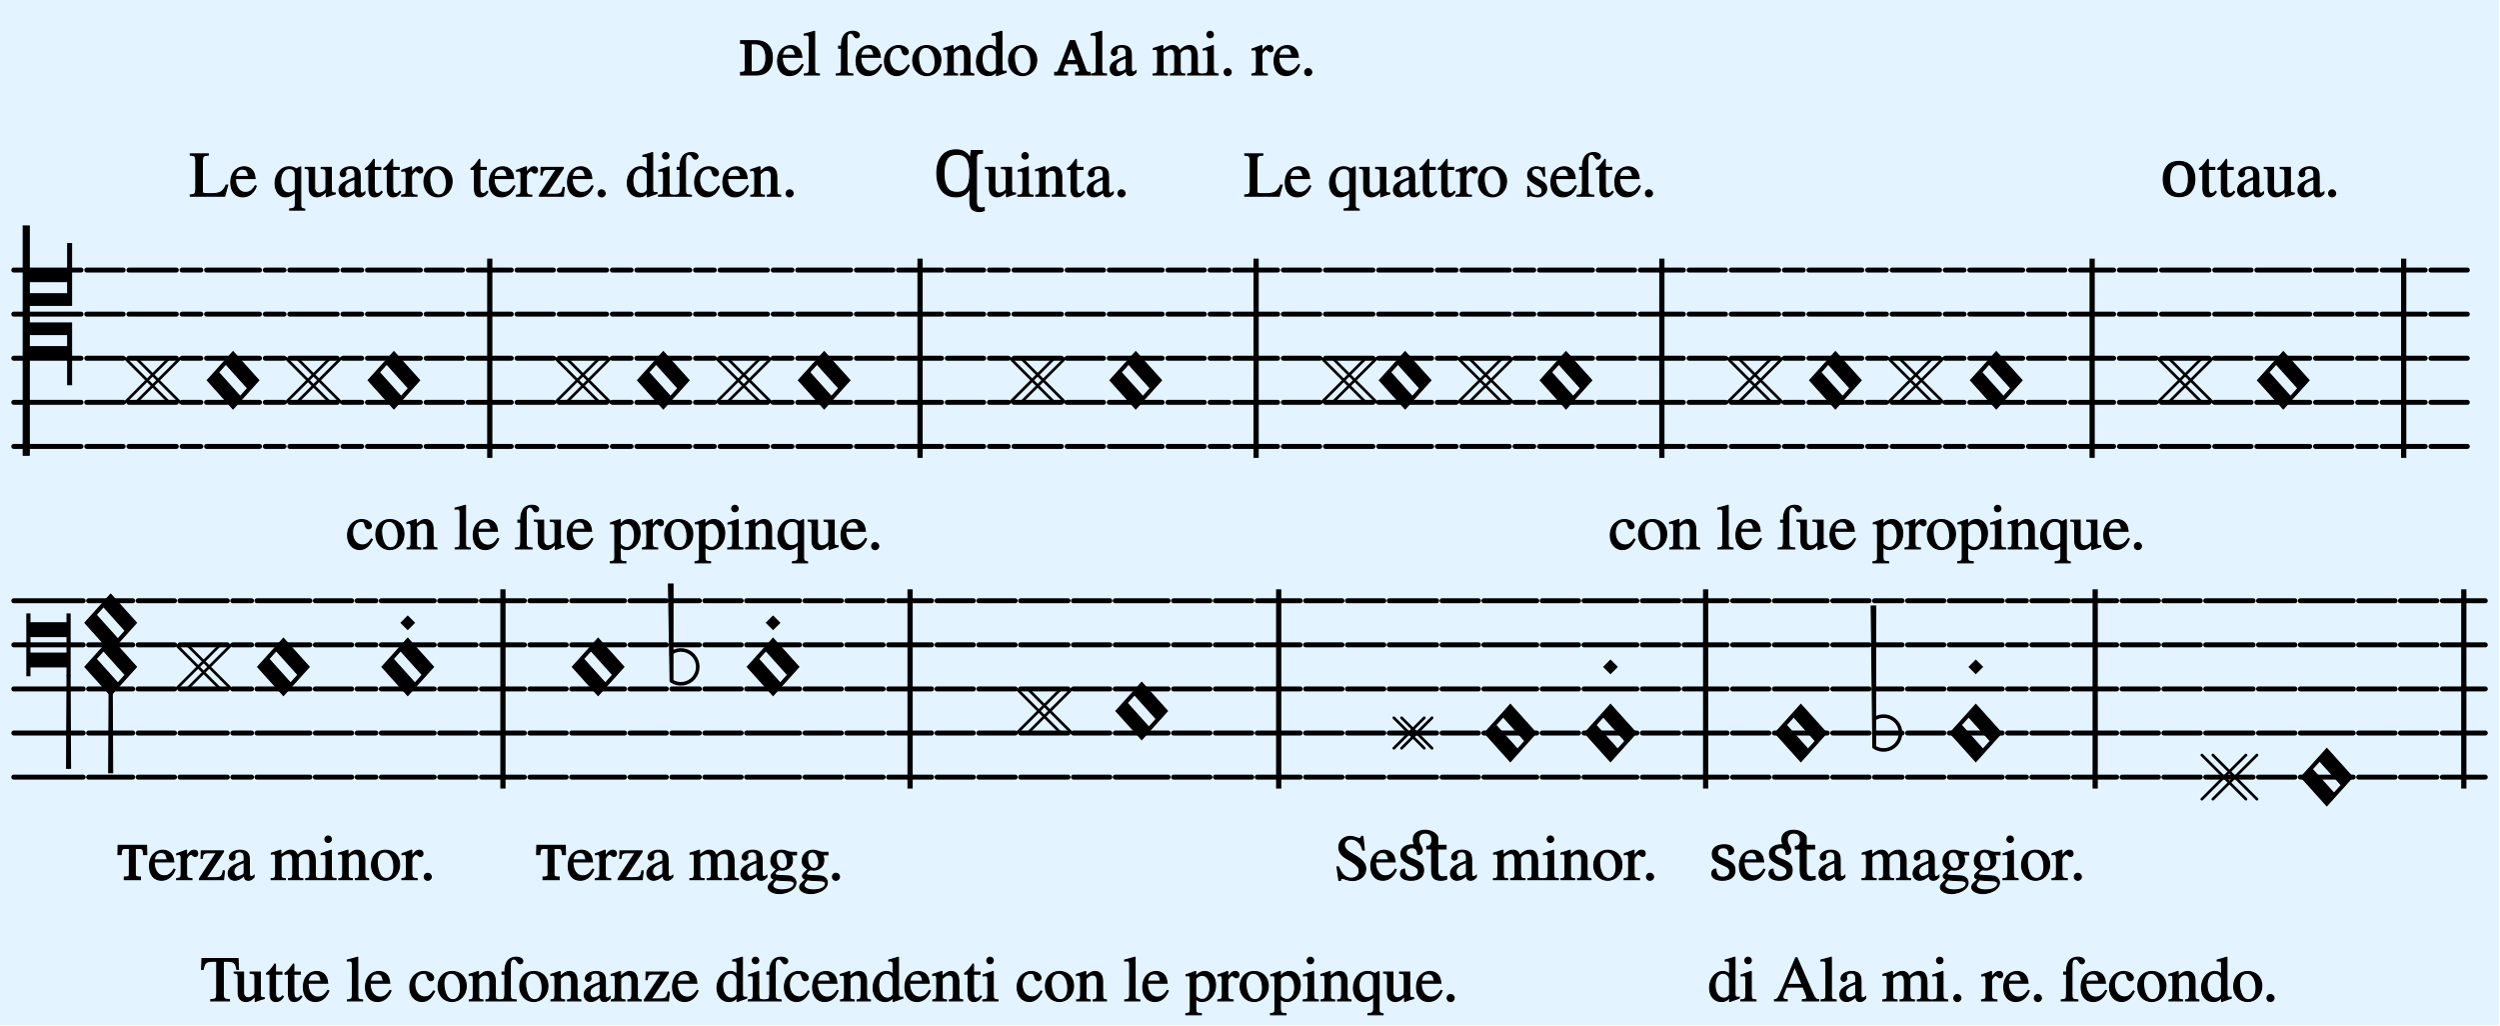
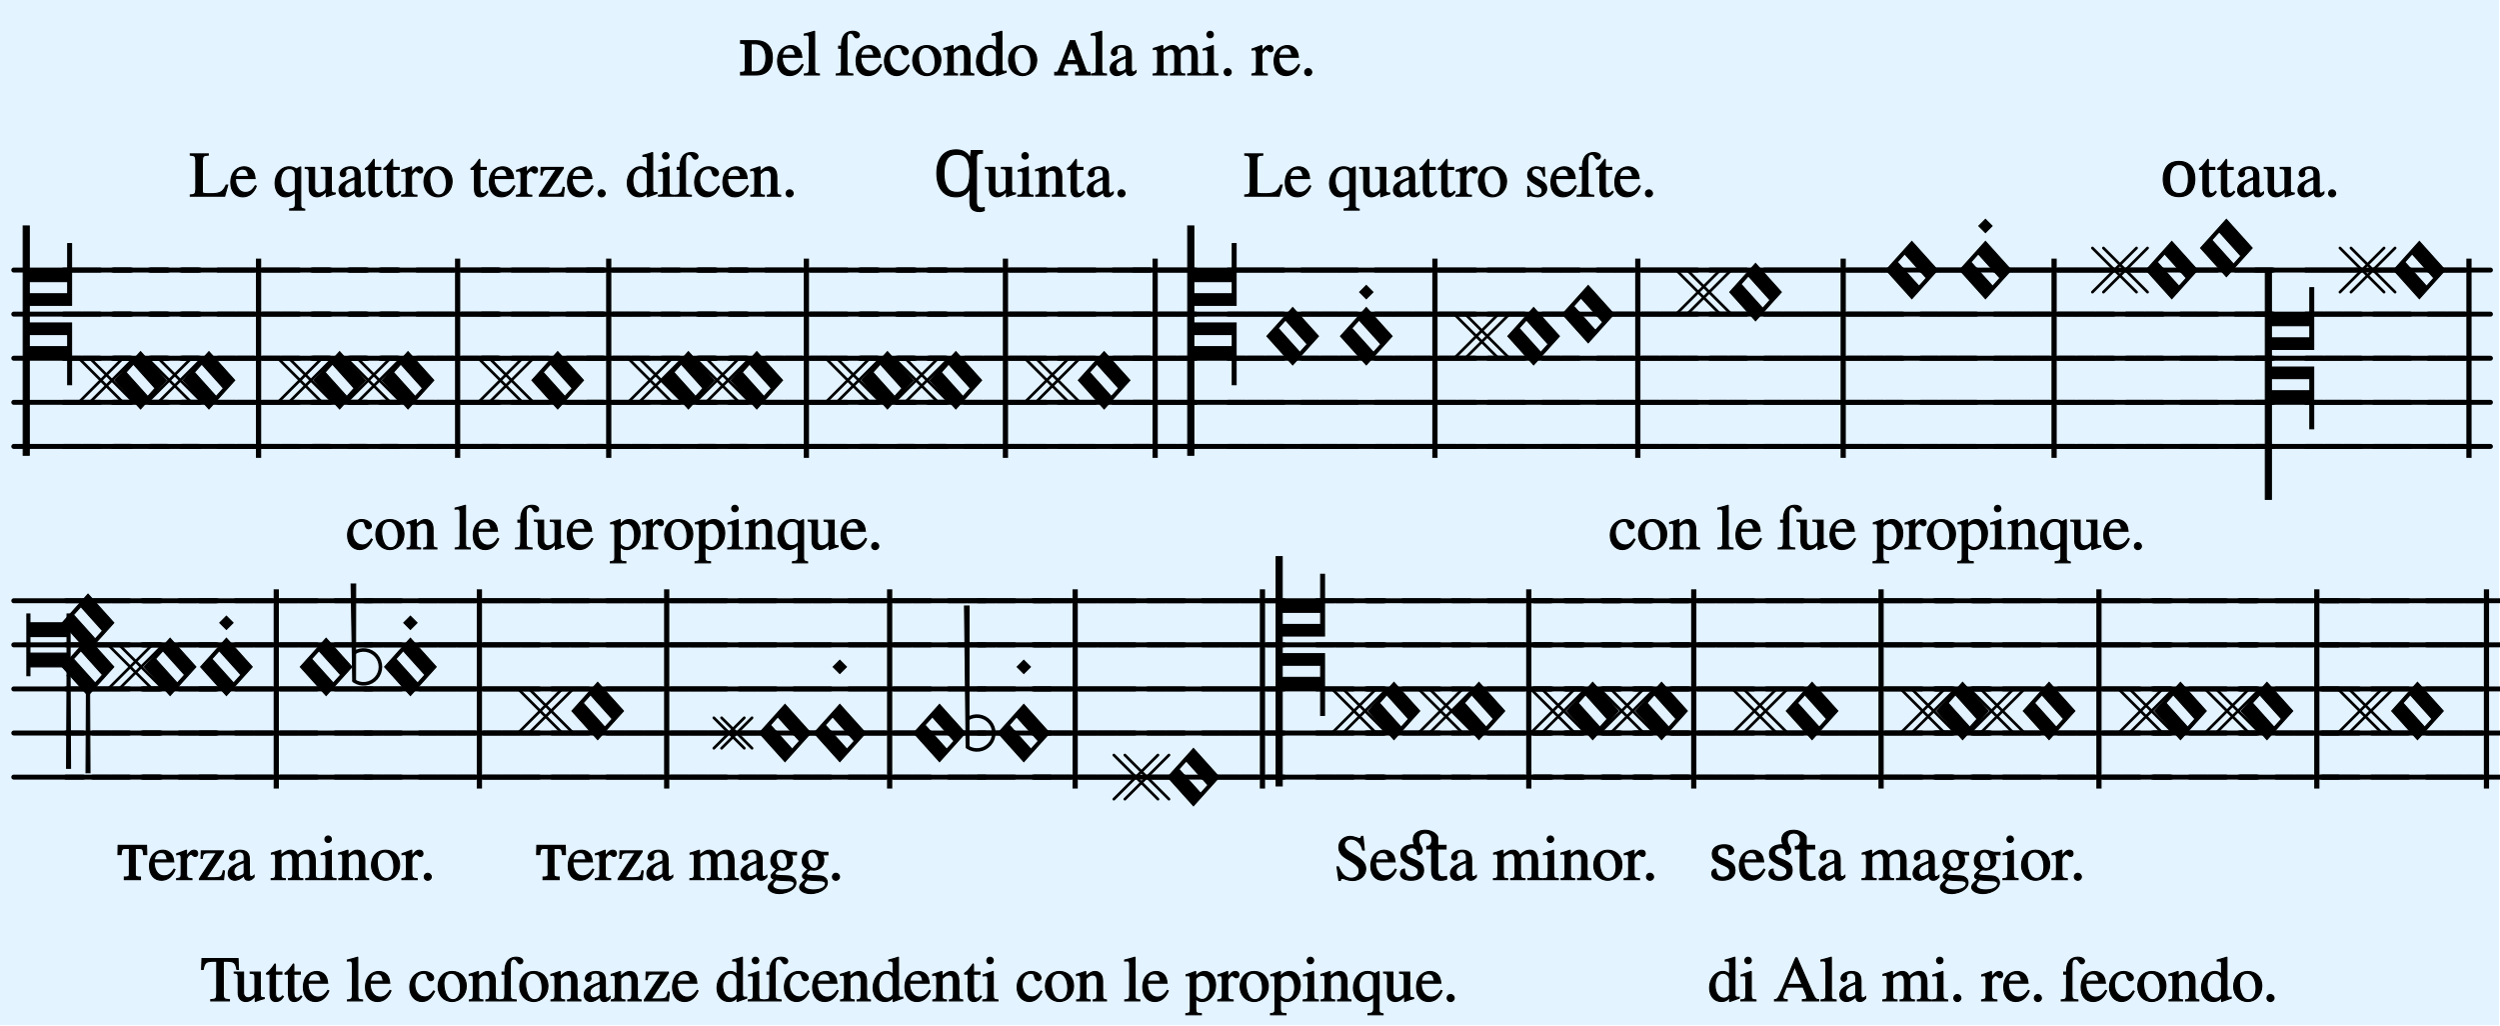
<svg xmlns="http://www.w3.org/2000/svg" xmlns:xlink="http://www.w3.org/1999/xlink" stroke="black" width="1134.0" viewBox="0 0 2268.0 930.0" id="b5-c9-m1-b" version="1.1">
  <rect width="100%" height="100%" fill="#e3f3ff" stroke-width="0" />
  <defs>
    <g id="semibrevis-1">
      <line x1="2.5" y1="35.0" x2="50.5" y2="35.0" stroke-width="4.5" stroke-linecap="round" />
      <line x1="2.5" y1="75.0" x2="50.5" y2="75.0" stroke-width="4.5" stroke-linecap="round" />
      <line x1="2.5" y1="115.0" x2="50.5" y2="115.0" stroke-width="4.5" stroke-linecap="round" />
      <line x1="2.5" y1="155.0" x2="50.5" y2="155.0" stroke-width="4.5" stroke-linecap="round" />
      <line x1="2.5" y1="195.0" x2="50.5" y2="195.0" stroke-width="4.5" stroke-linecap="round" />
      <path fill-rule="evenodd" fill="black" d="M26.5 221.0 L3.1 195.0 L26.5 169.0 L49.9 195.0 zM33.022 209.665 L13.302 187.753 L19.978 180.335 L39.698 202.247 z" />
    </g>
    <g id="sharp-1">
      <line x1="2.5" y1="35.0" x2="45.5" y2="35.0" stroke-width="4.5" stroke-linecap="round" />
      <line x1="2.5" y1="75.0" x2="45.5" y2="75.0" stroke-width="4.5" stroke-linecap="round" />
      <line x1="2.5" y1="115.0" x2="45.5" y2="115.0" stroke-width="4.5" stroke-linecap="round" />
      <line x1="2.5" y1="155.0" x2="45.5" y2="155.0" stroke-width="4.5" stroke-linecap="round" />
      <line x1="2.5" y1="195.0" x2="45.5" y2="195.0" stroke-width="4.5" stroke-linecap="round" />
      <line x1="49.0" y1="215.0" x2="9.0" y2="175.0" stroke-width="2.5" stroke-linecap="round" />
      <line x1="49.0" y1="175.0" x2="9.0" y2="215.0" stroke-width="2.5" stroke-linecap="round" />
      <line x1="39.0" y1="215.0" x2="-1.0" y2="175.0" stroke-width="2.5" stroke-linecap="round" />
      <line x1="39.0" y1="175.0" x2="-1.0" y2="215.0" stroke-width="2.5" stroke-linecap="round" />
    </g>
    <g id="flat-3">
      <line x1="2.5" y1="35.0" x2="27.5" y2="35.0" stroke-width="4.5" stroke-linecap="round" />
      <line x1="2.5" y1="75.0" x2="27.5" y2="75.0" stroke-width="4.5" stroke-linecap="round" />
      <line x1="2.5" y1="115.0" x2="27.5" y2="115.0" stroke-width="4.5" stroke-linecap="round" />
      <line x1="2.5" y1="155.0" x2="27.5" y2="155.0" stroke-width="4.5" stroke-linecap="round" />
      <line x1="2.5" y1="195.0" x2="27.5" y2="195.0" stroke-width="4.5" stroke-linecap="round" />
      <path stroke="black" fill="none" stroke-width="3.25" stroke-linecap="round" d="M2.2 167.8 A15.36 15.36 0 1 0 2.2 142.2 " />
      <path fill="black" d="M0.95 167.8 L3.45 167.8 L3.575 39.8 L-0.55 39.8 z" />
    </g>
    <g id="semibrevis-dot-3">
      <line x1="2.5" y1="35.0" x2="50.5" y2="35.0" stroke-width="4.5" stroke-linecap="round" />
      <line x1="2.5" y1="75.0" x2="50.5" y2="75.0" stroke-width="4.5" stroke-linecap="round" />
      <line x1="2.5" y1="115.0" x2="50.5" y2="115.0" stroke-width="4.5" stroke-linecap="round" />
      <line x1="2.5" y1="155.0" x2="50.5" y2="155.0" stroke-width="4.5" stroke-linecap="round" />
      <line x1="2.5" y1="195.0" x2="50.5" y2="195.0" stroke-width="4.5" stroke-linecap="round" />
      <path fill-rule="evenodd" fill="black" d="M26.5 181.0 L3.1 155.0 L26.5 129.0 L49.9 155.0 zM33.022 169.665 L13.302 147.753 L19.978 140.335 L39.698 162.247 z" />
      <path fill="black" d="M26.5 101.0 L20.5 95.0 L26.5 89.0 L32.5 95.0 z" />
    </g>
    <g id="semibrevis-3">
      <line x1="2.5" y1="35.0" x2="50.5" y2="35.0" stroke-width="4.5" stroke-linecap="round" />
      <line x1="2.5" y1="75.0" x2="50.5" y2="75.0" stroke-width="4.5" stroke-linecap="round" />
      <line x1="2.5" y1="115.0" x2="50.5" y2="115.0" stroke-width="4.5" stroke-linecap="round" />
      <line x1="2.5" y1="155.0" x2="50.5" y2="155.0" stroke-width="4.5" stroke-linecap="round" />
      <line x1="2.5" y1="195.0" x2="50.5" y2="195.0" stroke-width="4.5" stroke-linecap="round" />
      <path fill-rule="evenodd" fill="black" d="M26.5 181.0 L3.1 155.0 L26.5 129.0 L49.9 155.0 zM33.022 169.665 L13.302 147.753 L19.978 140.335 L39.698 162.247 z" />
    </g>
    <g id="sharp-3">
      <line x1="2.5" y1="35.0" x2="45.5" y2="35.0" stroke-width="4.5" stroke-linecap="round" />
      <line x1="2.5" y1="75.0" x2="45.5" y2="75.0" stroke-width="4.5" stroke-linecap="round" />
      <line x1="2.5" y1="115.0" x2="45.5" y2="115.0" stroke-width="4.5" stroke-linecap="round" />
      <line x1="2.5" y1="155.0" x2="45.5" y2="155.0" stroke-width="4.5" stroke-linecap="round" />
      <line x1="2.5" y1="195.0" x2="45.5" y2="195.0" stroke-width="4.5" stroke-linecap="round" />
      <line x1="41.3" y1="168.8" x2="13.7" y2="141.2" stroke-width="2.5" stroke-linecap="round" />
      <line x1="41.3" y1="141.2" x2="13.7" y2="168.8" stroke-width="2.5" stroke-linecap="round" />
      <line x1="34.3" y1="168.8" x2="6.7" y2="141.2" stroke-width="2.5" stroke-linecap="round" />
      <line x1="34.3" y1="141.2" x2="6.7" y2="168.8" stroke-width="2.5" stroke-linecap="round" />
    </g>
    <g id="flat-6">
      <line x1="2.5" y1="35.0" x2="27.5" y2="35.0" stroke-width="4.5" stroke-linecap="round" />
      <line x1="2.5" y1="75.0" x2="27.5" y2="75.0" stroke-width="4.5" stroke-linecap="round" />
      <line x1="2.5" y1="115.0" x2="27.5" y2="115.0" stroke-width="4.5" stroke-linecap="round" />
      <line x1="2.5" y1="155.0" x2="27.5" y2="155.0" stroke-width="4.5" stroke-linecap="round" />
      <line x1="2.5" y1="195.0" x2="27.5" y2="195.0" stroke-width="4.5" stroke-linecap="round" />
      <path stroke="black" fill="none" stroke-width="3.25" stroke-linecap="round" d="M2.2 107.8 A15.36 15.36 0 1 0 2.2 82.2 " />
      <path fill="black" d="M0.95 107.8 L3.45 107.8 L3.575 19.8 L-0.55 19.8 z" />
-     </g>
-     <g id="semibrevis-dot-6">
-       <line x1="2.5" y1="35.0" x2="50.5" y2="35.0" stroke-width="4.5" stroke-linecap="round" />
-       <line x1="2.5" y1="75.0" x2="50.5" y2="75.0" stroke-width="4.5" stroke-linecap="round" />
-       <line x1="2.5" y1="115.0" x2="50.5" y2="115.0" stroke-width="4.5" stroke-linecap="round" />
-       <line x1="2.5" y1="155.0" x2="50.5" y2="155.0" stroke-width="4.5" stroke-linecap="round" />
-       <line x1="2.5" y1="195.0" x2="50.5" y2="195.0" stroke-width="4.5" stroke-linecap="round" />
-       <path fill-rule="evenodd" fill="black" d="M26.5 121.0 L3.1 95.0 L26.5 69.0 L49.9 95.0 zM33.022 109.665 L13.302 87.753 L19.978 80.335 L39.698 102.247 z" />
-       <path fill="black" d="M26.5 61.0 L20.5 55.0 L26.5 49.0 L32.5 55.0 z" />
-     </g>
-     <g id="semibrevis-6">
-       <line x1="2.5" y1="35.0" x2="50.5" y2="35.0" stroke-width="4.5" stroke-linecap="round" />
-       <line x1="2.5" y1="75.0" x2="50.5" y2="75.0" stroke-width="4.5" stroke-linecap="round" />
-       <line x1="2.5" y1="115.0" x2="50.5" y2="115.0" stroke-width="4.5" stroke-linecap="round" />
-       <line x1="2.5" y1="155.0" x2="50.5" y2="155.0" stroke-width="4.5" stroke-linecap="round" />
-       <line x1="2.5" y1="195.0" x2="50.5" y2="195.0" stroke-width="4.5" stroke-linecap="round" />
-       <path fill-rule="evenodd" fill="black" d="M26.5 121.0 L3.1 95.0 L26.5 69.0 L49.9 95.0 zM33.022 109.665 L13.302 87.753 L19.978 80.335 L39.698 102.247 z" />
-     </g>
-     <g id="sharp-6">
-       <line x1="2.5" y1="35.0" x2="45.5" y2="35.0" stroke-width="4.5" stroke-linecap="round" />
-       <line x1="2.5" y1="75.0" x2="45.5" y2="75.0" stroke-width="4.5" stroke-linecap="round" />
-       <line x1="2.5" y1="115.0" x2="45.5" y2="115.0" stroke-width="4.5" stroke-linecap="round" />
-       <line x1="2.5" y1="155.0" x2="45.5" y2="155.0" stroke-width="4.5" stroke-linecap="round" />
-       <line x1="2.5" y1="195.0" x2="45.5" y2="195.0" stroke-width="4.5" stroke-linecap="round" />
-       <line x1="49.0" y1="115.0" x2="9.0" y2="75.0" stroke-width="2.5" stroke-linecap="round" />
-       <line x1="49.0" y1="75.0" x2="9.0" y2="115.0" stroke-width="2.5" stroke-linecap="round" />
-       <line x1="39.0" y1="115.0" x2="-1.0" y2="75.0" stroke-width="2.5" stroke-linecap="round" />
-       <line x1="39.0" y1="75.0" x2="-1.0" y2="115.0" stroke-width="2.5" stroke-linecap="round" />
    </g>
    <g id="f-clef-part-7">
      <line x1="2.5" y1="35.0" x2="42.5" y2="35.0" stroke-width="4.5" stroke-linecap="round" />
      <line x1="2.5" y1="75.0" x2="42.5" y2="75.0" stroke-width="4.5" stroke-linecap="round" />
      <line x1="2.5" y1="115.0" x2="42.5" y2="115.0" stroke-width="4.5" stroke-linecap="round" />
      <line x1="2.5" y1="155.0" x2="42.5" y2="155.0" stroke-width="4.5" stroke-linecap="round" />
      <line x1="2.5" y1="195.0" x2="42.5" y2="195.0" stroke-width="4.5" stroke-linecap="round" />
      <path fill="black" d="M21.125 107.0 L23.875 107.0 L24.288 191.0 L20.712 191.0 z" />
      <path fill-rule="evenodd" fill="black" d="M22.5 121.0 L-0.9 95.0 L22.5 69.0 L45.9 95.0 zM29.022 109.665 L9.302 87.753 L15.978 80.335 L35.698 102.247 z" />
      <path fill-rule="evenodd" fill="black" d="M22.5 81.0 L-0.9 55.0 L22.5 29.0 L45.9 55.0 zM29.022 69.665 L9.302 47.753 L15.978 40.335 L35.698 62.247 z" />
    </g>
    <g id="maxima-7">
      <line x1="2.5" y1="35.0" x2="65.5" y2="35.0" stroke-width="4.5" stroke-linecap="round" />
      <line x1="2.5" y1="75.0" x2="65.5" y2="75.0" stroke-width="4.5" stroke-linecap="round" />
      <line x1="2.5" y1="115.0" x2="65.5" y2="115.0" stroke-width="4.5" stroke-linecap="round" />
      <line x1="2.5" y1="155.0" x2="65.5" y2="155.0" stroke-width="4.5" stroke-linecap="round" />
      <line x1="2.5" y1="195.0" x2="65.5" y2="195.0" stroke-width="4.5" stroke-linecap="round" />
      <path fill-rule="evenodd" fill="black" d="M14.4 103.0 L14.4 47.0 L17.15 47.0 L17.15 95.0 L50.85 95.0 L50.85 47.0 L53.6 47.0 L53.6 103.0 L50.85 103.0 L50.85 55.0 L17.15 55.0 L17.15 103.0 zM17.15 67.5 L17.15 82.5 L50.85 82.5 L50.85 67.5 z" />
      <path fill="black" d="M50.85 103.0 L53.6 103.0 L54.012 187.0 L50.438 187.0 z" />
    </g>
+     <g id="c-clef-5">
+       <line x1="2.5" y1="35.0" x2="63.5" y2="35.0" stroke-width="4.5" stroke-linecap="round" />
+       <line x1="2.5" y1="75.0" x2="63.5" y2="75.0" stroke-width="4.5" stroke-linecap="round" />
+       <line x1="2.5" y1="115.0" x2="63.5" y2="115.0" stroke-width="4.5" stroke-linecap="round" />
+       <line x1="2.5" y1="155.0" x2="63.5" y2="155.0" stroke-width="4.5" stroke-linecap="round" />
+       <line x1="2.5" y1="195.0" x2="63.5" y2="195.0" stroke-width="4.5" stroke-linecap="round" />
+       <path fill-rule="evenodd" color="black" d="M11.05 35.0 L11.05 243.0 L16.55 243.0 L16.55 155.0 L51.45 155.0 L51.45 179.0 L54.95 179.0 L54.95 123.0 L16.55 123.0 L16.55 107.0 L54.95 107.0 L54.95 51.0 L51.45 51.0 L51.45 75.0 L16.55 75.0 L16.55 35.0 zM16.55 144.5 L51.45 144.5 L51.45 133.5 L16.55 133.5 zM16.55 96.5 L51.45 96.5 L51.45 85.5 L16.55 85.5 z" />
+     </g>
+     <g id="semibrevis-10">
+       <line x1="2.5" y1="35.0" x2="50.5" y2="35.0" stroke-width="4.5" stroke-linecap="round" />
+       <line x1="2.5" y1="75.0" x2="50.5" y2="75.0" stroke-width="4.5" stroke-linecap="round" />
+       <line x1="2.5" y1="115.0" x2="50.5" y2="115.0" stroke-width="4.5" stroke-linecap="round" />
+       <line x1="2.5" y1="155.0" x2="50.5" y2="155.0" stroke-width="4.5" stroke-linecap="round" />
+       <line x1="2.5" y1="195.0" x2="50.5" y2="195.0" stroke-width="4.5" stroke-linecap="round" />
+       <path fill-rule="evenodd" fill="black" d="M26.5 41.0 L3.1 15.0 L26.5 -11.0 L49.9 15.0 zM33.022 29.665 L13.302 7.753 L19.978 0.335 L39.698 22.247 z" />
+     </g>
+     <g id="sharp-9">
+       <line x1="2.5" y1="35.0" x2="45.5" y2="35.0" stroke-width="4.5" stroke-linecap="round" />
+       <line x1="2.5" y1="75.0" x2="45.5" y2="75.0" stroke-width="4.5" stroke-linecap="round" />
+       <line x1="2.5" y1="115.0" x2="45.5" y2="115.0" stroke-width="4.5" stroke-linecap="round" />
+       <line x1="2.5" y1="155.0" x2="45.5" y2="155.0" stroke-width="4.5" stroke-linecap="round" />
+       <line x1="2.5" y1="195.0" x2="45.5" y2="195.0" stroke-width="4.5" stroke-linecap="round" />
+       <line x1="49.0" y1="55.0" x2="9.0" y2="15.0" stroke-width="2.5" stroke-linecap="round" />
+       <line x1="49.0" y1="15.0" x2="9.0" y2="55.0" stroke-width="2.5" stroke-linecap="round" />
+       <line x1="39.0" y1="55.0" x2="-1.0" y2="15.0" stroke-width="2.5" stroke-linecap="round" />
+       <line x1="39.0" y1="15.0" x2="-1.0" y2="55.0" stroke-width="2.5" stroke-linecap="round" />
+     </g>
+     <g id="semibrevis-dot-9">
+       <line x1="2.5" y1="35.0" x2="50.5" y2="35.0" stroke-width="4.5" stroke-linecap="round" />
+       <line x1="2.5" y1="75.0" x2="50.5" y2="75.0" stroke-width="4.5" stroke-linecap="round" />
+       <line x1="2.5" y1="115.0" x2="50.5" y2="115.0" stroke-width="4.5" stroke-linecap="round" />
+       <line x1="2.5" y1="155.0" x2="50.5" y2="155.0" stroke-width="4.5" stroke-linecap="round" />
+       <line x1="2.5" y1="195.0" x2="50.5" y2="195.0" stroke-width="4.5" stroke-linecap="round" />
+       <path fill-rule="evenodd" fill="black" d="M26.5 61.0 L3.1 35.0 L26.5 9.0 L49.9 35.0 zM33.022 49.665 L13.302 27.753 L19.978 20.335 L39.698 42.247 z" />
+       <path fill="black" d="M26.5 1.0 L20.5 -5.0 L26.5 -11.0 L32.5 -5.0 z" />
+     </g>
+     <g id="semibrevis-9">
+       <line x1="2.5" y1="35.0" x2="50.5" y2="35.0" stroke-width="4.5" stroke-linecap="round" />
+       <line x1="2.5" y1="75.0" x2="50.5" y2="75.0" stroke-width="4.5" stroke-linecap="round" />
+       <line x1="2.5" y1="115.0" x2="50.5" y2="115.0" stroke-width="4.5" stroke-linecap="round" />
+       <line x1="2.5" y1="155.0" x2="50.5" y2="155.0" stroke-width="4.5" stroke-linecap="round" />
+       <line x1="2.5" y1="195.0" x2="50.5" y2="195.0" stroke-width="4.5" stroke-linecap="round" />
+       <path fill-rule="evenodd" fill="black" d="M26.5 61.0 L3.1 35.0 L26.5 9.0 L49.9 35.0 zM33.022 49.665 L13.302 27.753 L19.978 20.335 L39.698 42.247 z" />
+     </g>
+     <g id="semibrevis-8">
+       <line x1="2.5" y1="35.0" x2="50.5" y2="35.0" stroke-width="4.5" stroke-linecap="round" />
+       <line x1="2.5" y1="75.0" x2="50.5" y2="75.0" stroke-width="4.5" stroke-linecap="round" />
+       <line x1="2.5" y1="115.0" x2="50.5" y2="115.0" stroke-width="4.5" stroke-linecap="round" />
+       <line x1="2.5" y1="155.0" x2="50.5" y2="155.0" stroke-width="4.5" stroke-linecap="round" />
+       <line x1="2.5" y1="195.0" x2="50.5" y2="195.0" stroke-width="4.5" stroke-linecap="round" />
+       <path fill-rule="evenodd" fill="black" d="M26.5 81.0 L3.1 55.0 L26.5 29.0 L49.9 55.0 zM33.022 69.665 L13.302 47.753 L19.978 40.335 L39.698 62.247 z" />
+     </g>
+     <g id="sharp-8">
+       <line x1="2.5" y1="35.0" x2="45.5" y2="35.0" stroke-width="4.5" stroke-linecap="round" />
+       <line x1="2.5" y1="75.0" x2="45.5" y2="75.0" stroke-width="4.5" stroke-linecap="round" />
+       <line x1="2.5" y1="115.0" x2="45.5" y2="115.0" stroke-width="4.5" stroke-linecap="round" />
+       <line x1="2.5" y1="155.0" x2="45.5" y2="155.0" stroke-width="4.5" stroke-linecap="round" />
+       <line x1="2.5" y1="195.0" x2="45.5" y2="195.0" stroke-width="4.5" stroke-linecap="round" />
+       <line x1="49.0" y1="75.0" x2="9.0" y2="35.0" stroke-width="2.5" stroke-linecap="round" />
+       <line x1="49.0" y1="35.0" x2="9.0" y2="75.0" stroke-width="2.5" stroke-linecap="round" />
+       <line x1="39.0" y1="75.0" x2="-1.0" y2="35.0" stroke-width="2.5" stroke-linecap="round" />
+       <line x1="39.0" y1="35.0" x2="-1.0" y2="75.0" stroke-width="2.5" stroke-linecap="round" />
+     </g>
+     <g id="semibrevis-7">
+       <line x1="2.5" y1="35.0" x2="50.5" y2="35.0" stroke-width="4.5" stroke-linecap="round" />
+       <line x1="2.5" y1="75.0" x2="50.5" y2="75.0" stroke-width="4.5" stroke-linecap="round" />
+       <line x1="2.5" y1="115.0" x2="50.5" y2="115.0" stroke-width="4.5" stroke-linecap="round" />
+       <line x1="2.5" y1="155.0" x2="50.5" y2="155.0" stroke-width="4.5" stroke-linecap="round" />
+       <line x1="2.5" y1="195.0" x2="50.5" y2="195.0" stroke-width="4.5" stroke-linecap="round" />
+       <path fill-rule="evenodd" fill="black" d="M26.5 101.0 L3.1 75.0 L26.5 49.0 L49.9 75.0 zM33.022 89.665 L13.302 67.753 L19.978 60.335 L39.698 82.247 z" />
+     </g>
+     <g id="sharp-6">
+       <line x1="2.5" y1="35.0" x2="45.5" y2="35.0" stroke-width="4.5" stroke-linecap="round" />
+       <line x1="2.5" y1="75.0" x2="45.5" y2="75.0" stroke-width="4.5" stroke-linecap="round" />
+       <line x1="2.5" y1="115.0" x2="45.5" y2="115.0" stroke-width="4.5" stroke-linecap="round" />
+       <line x1="2.5" y1="155.0" x2="45.5" y2="155.0" stroke-width="4.5" stroke-linecap="round" />
+       <line x1="2.5" y1="195.0" x2="45.5" y2="195.0" stroke-width="4.5" stroke-linecap="round" />
+       <line x1="49.0" y1="115.0" x2="9.0" y2="75.0" stroke-width="2.5" stroke-linecap="round" />
+       <line x1="49.0" y1="75.0" x2="9.0" y2="115.0" stroke-width="2.5" stroke-linecap="round" />
+       <line x1="39.0" y1="115.0" x2="-1.0" y2="75.0" stroke-width="2.5" stroke-linecap="round" />
+       <line x1="39.0" y1="75.0" x2="-1.0" y2="115.0" stroke-width="2.5" stroke-linecap="round" />
+     </g>
+     <g id="semibrevis-dot-6">
+       <line x1="2.5" y1="35.0" x2="50.5" y2="35.0" stroke-width="4.5" stroke-linecap="round" />
+       <line x1="2.5" y1="75.0" x2="50.5" y2="75.0" stroke-width="4.5" stroke-linecap="round" />
+       <line x1="2.5" y1="115.0" x2="50.5" y2="115.0" stroke-width="4.5" stroke-linecap="round" />
+       <line x1="2.5" y1="155.0" x2="50.5" y2="155.0" stroke-width="4.5" stroke-linecap="round" />
+       <line x1="2.5" y1="195.0" x2="50.5" y2="195.0" stroke-width="4.5" stroke-linecap="round" />
+       <path fill-rule="evenodd" fill="black" d="M26.5 121.0 L3.1 95.0 L26.5 69.0 L49.9 95.0 zM33.022 109.665 L13.302 87.753 L19.978 80.335 L39.698 102.247 z" />
+       <path fill="black" d="M26.5 61.0 L20.5 55.0 L26.5 49.0 L32.5 55.0 z" />
+     </g>
+     <g id="semibrevis-6">
+       <line x1="2.5" y1="35.0" x2="50.5" y2="35.0" stroke-width="4.5" stroke-linecap="round" />
+       <line x1="2.5" y1="75.0" x2="50.5" y2="75.0" stroke-width="4.5" stroke-linecap="round" />
+       <line x1="2.5" y1="115.0" x2="50.5" y2="115.0" stroke-width="4.5" stroke-linecap="round" />
+       <line x1="2.5" y1="155.0" x2="50.5" y2="155.0" stroke-width="4.5" stroke-linecap="round" />
+       <line x1="2.5" y1="195.0" x2="50.5" y2="195.0" stroke-width="4.5" stroke-linecap="round" />
+       <path fill-rule="evenodd" fill="black" d="M26.5 121.0 L3.1 95.0 L26.5 69.0 L49.9 95.0 zM33.022 109.665 L13.302 87.753 L19.978 80.335 L39.698 102.247 z" />
+     </g>
    <g id="simple-barline">
      <line x1="2.5" y1="35.0" x2="41.5" y2="35.0" stroke-width="4.5" stroke-linecap="round" />
      <line x1="2.5" y1="75.0" x2="41.5" y2="75.0" stroke-width="4.5" stroke-linecap="round" />
      <line x1="2.5" y1="115.0" x2="41.5" y2="115.0" stroke-width="4.5" stroke-linecap="round" />
      <line x1="2.5" y1="155.0" x2="41.5" y2="155.0" stroke-width="4.5" stroke-linecap="round" />
      <line x1="2.5" y1="195.0" x2="41.5" y2="195.0" stroke-width="4.5" stroke-linecap="round" />
      <line x1="22.0" y1="203.0" x2="22.0" y2="27.0" stroke-width="4.75" stroke-linecap="square" />
    </g>
    <g id="semibrevis-4">
      <line x1="2.5" y1="35.0" x2="50.5" y2="35.0" stroke-width="4.5" stroke-linecap="round" />
      <line x1="2.5" y1="75.0" x2="50.5" y2="75.0" stroke-width="4.5" stroke-linecap="round" />
      <line x1="2.5" y1="115.0" x2="50.5" y2="115.0" stroke-width="4.5" stroke-linecap="round" />
      <line x1="2.5" y1="155.0" x2="50.5" y2="155.0" stroke-width="4.5" stroke-linecap="round" />
      <line x1="2.5" y1="195.0" x2="50.5" y2="195.0" stroke-width="4.5" stroke-linecap="round" />
      <path fill-rule="evenodd" fill="black" d="M26.5 161.0 L3.1 135.0 L26.5 109.0 L49.9 135.0 zM33.022 149.665 L13.302 127.753 L19.978 120.335 L39.698 142.247 z" />
    </g>
    <g id="blank-22">
      <line x1="2.5" y1="35.0" x2="19.5" y2="35.0" stroke-width="4.5" stroke-linecap="round" />
      <line x1="2.5" y1="75.0" x2="19.5" y2="75.0" stroke-width="4.5" stroke-linecap="round" />
      <line x1="2.5" y1="115.0" x2="19.5" y2="115.0" stroke-width="4.5" stroke-linecap="round" />
      <line x1="2.5" y1="155.0" x2="19.5" y2="155.0" stroke-width="4.5" stroke-linecap="round" />
      <line x1="2.5" y1="195.0" x2="19.5" y2="195.0" stroke-width="4.5" stroke-linecap="round" />
    </g>
    <g id="sharp-4">
      <line x1="2.5" y1="35.0" x2="45.5" y2="35.0" stroke-width="4.5" stroke-linecap="round" />
      <line x1="2.5" y1="75.0" x2="45.5" y2="75.0" stroke-width="4.5" stroke-linecap="round" />
      <line x1="2.5" y1="115.0" x2="45.5" y2="115.0" stroke-width="4.5" stroke-linecap="round" />
      <line x1="2.5" y1="155.0" x2="45.5" y2="155.0" stroke-width="4.5" stroke-linecap="round" />
      <line x1="2.5" y1="195.0" x2="45.5" y2="195.0" stroke-width="4.5" stroke-linecap="round" />
      <line x1="49.0" y1="155.0" x2="9.0" y2="115.0" stroke-width="2.5" stroke-linecap="round" />
      <line x1="49.0" y1="115.0" x2="9.0" y2="155.0" stroke-width="2.5" stroke-linecap="round" />
      <line x1="39.0" y1="155.0" x2="-1.0" y2="115.0" stroke-width="2.5" stroke-linecap="round" />
      <line x1="39.0" y1="115.0" x2="-1.0" y2="155.0" stroke-width="2.5" stroke-linecap="round" />
    </g>
    <g id="blank-38">
      <line x1="2.5" y1="35.0" x2="35.5" y2="35.0" stroke-width="4.5" stroke-linecap="round" />
      <line x1="2.5" y1="75.0" x2="35.5" y2="75.0" stroke-width="4.5" stroke-linecap="round" />
      <line x1="2.5" y1="115.0" x2="35.5" y2="115.0" stroke-width="4.5" stroke-linecap="round" />
      <line x1="2.5" y1="155.0" x2="35.5" y2="155.0" stroke-width="4.5" stroke-linecap="round" />
      <line x1="2.5" y1="195.0" x2="35.5" y2="195.0" stroke-width="4.5" stroke-linecap="round" />
    </g>
    <g id="c-clef-7">
      <line x1="2.5" y1="35.0" x2="63.5" y2="35.0" stroke-width="4.5" stroke-linecap="round" />
      <line x1="2.5" y1="75.0" x2="63.5" y2="75.0" stroke-width="4.5" stroke-linecap="round" />
      <line x1="2.5" y1="115.0" x2="63.5" y2="115.0" stroke-width="4.5" stroke-linecap="round" />
      <line x1="2.5" y1="155.0" x2="63.5" y2="155.0" stroke-width="4.5" stroke-linecap="round" />
      <line x1="2.5" y1="195.0" x2="63.5" y2="195.0" stroke-width="4.5" stroke-linecap="round" />
      <path fill-rule="evenodd" color="black" d="M11.05 -5.0 L11.05 203.0 L16.55 203.0 L16.55 115.0 L51.45 115.0 L51.45 139.0 L54.95 139.0 L54.95 83.0 L16.55 83.0 L16.55 67.0 L54.95 67.0 L54.95 11.0 L51.45 11.0 L51.45 35.0 L16.55 35.0 L16.55 -5.0 zM16.55 104.5 L51.45 104.5 L51.45 93.5 L16.55 93.5 zM16.55 56.5 L51.45 56.5 L51.45 45.5 L16.55 45.5 z" />
    </g>
  </defs>
  <text x="1550" y="908" font-size="58" text-anchor="left" alignment-baseline="baseline" textLength="609" font-weight="normal" font-family="Times, serif" font-style="normal" stroke="black" fill="black">di Ala mi. re. ſecondo.</text>
  <text x="182" y="908" font-size="58" text-anchor="left" alignment-baseline="baseline" textLength="1205" font-weight="normal" font-family="Times, serif" font-style="normal" stroke="black" fill="black">Tutte le conſonanze diſcendenti con le propinque.</text>
  <text x="1551" y="798" font-size="58" text-anchor="left" alignment-baseline="baseline" font-weight="normal" font-family="Times, serif" font-style="normal" stroke="black" fill="black">ꜱeﬆa maggior.</text>
  <text x="1211" y="798" font-size="58" text-anchor="left" alignment-baseline="baseline" font-weight="normal" font-family="Times, serif" font-style="normal" stroke="black" fill="black">Seﬆa minor.</text>
  <text x="486" y="798" font-size="58" text-anchor="left" alignment-baseline="baseline" font-weight="normal" font-family="Times, serif" font-style="normal" stroke="black" fill="black">ᴛerza magg.</text>
  <text x="106" y="798" font-size="58" text-anchor="left" alignment-baseline="baseline" font-weight="normal" font-family="Times, serif" font-style="normal" stroke="black" fill="black">ᴛerza minor.</text>
-   <use xlink:href="#simple-barline" x="2214.056" y="510" />
-   <use xlink:href="#blank-38" x="2176.111" y="510" />
-   <use xlink:href="#blank-38" x="2138.167" y="510" />
-   <use xlink:href="#semibrevis-1" x="2085.223" y="510" />
-   <use xlink:href="#blank-38" x="2047.278" y="510" />
-   <use xlink:href="#sharp-1" x="1999.334" y="510" />
-   <use xlink:href="#blank-38" x="1961.389" y="510" />
-   <use xlink:href="#blank-38" x="1923.445" y="510" />
-   <use xlink:href="#simple-barline" x="1879.501" y="510" />
-   <use xlink:href="#blank-38" x="1841.556" y="510" />
-   <use xlink:href="#blank-22" x="1819.612" y="510" />
-   <use xlink:href="#semibrevis-dot-3" x="1766.667" y="510" />
-   <use xlink:href="#blank-38" x="1728.723" y="510" />
-   <use xlink:href="#flat-3" x="1698.778" y="510" />
-   <use xlink:href="#blank-38" x="1660.834" y="510" />
-   <use xlink:href="#semibrevis-3" x="1607.889" y="510" />
-   <use xlink:href="#blank-38" x="1569.945" y="510" />
-   <use xlink:href="#simple-barline" x="1526" y="510" />
-   <use xlink:href="#blank-38" x="1488.056" y="510" />
-   <use xlink:href="#semibrevis-dot-3" x="1435.111" y="510" />
-   <use xlink:href="#blank-38" x="1397.167" y="510" />
-   <use xlink:href="#semibrevis-3" x="1344.223" y="510" />
-   <use xlink:href="#blank-38" x="1306.278" y="510" />
-   <use xlink:href="#sharp-3" x="1258.334" y="510" />
-   <use xlink:href="#blank-38" x="1220.389" y="510" />
-   <use xlink:href="#blank-38" x="1182.445" y="510" />
-   <use xlink:href="#simple-barline" x="1138.5" y="510" />
-   <use xlink:href="#blank-38" x="1100.556" y="510" />
-   <use xlink:href="#blank-38" x="1062.611" y="510" />
-   <use xlink:href="#semibrevis-4" x="1009.667" y="510" />
-   <use xlink:href="#blank-38" x="971.722" y="510" />
-   <use xlink:href="#sharp-4" x="923.778" y="510" />
-   <use xlink:href="#blank-38" x="885.833" y="510" />
-   <use xlink:href="#blank-38" x="847.889" y="510" />
-   <use xlink:href="#simple-barline" x="803.945" y="510" />
-   <use xlink:href="#blank-38" x="766" y="510" />
-   <use xlink:href="#blank-38" x="728.056" y="510" />
-   <use xlink:href="#semibrevis-dot-6" x="675.111" y="510" />
-   <use xlink:href="#blank-38" x="637.167" y="510" />
-   <use xlink:href="#flat-6" x="607.222" y="510" />
-   <use xlink:href="#blank-38" x="569.278" y="510" />
-   <use xlink:href="#semibrevis-6" x="516.333" y="510" />
-   <use xlink:href="#blank-38" x="478.389" y="510" />
-   <use xlink:href="#simple-barline" x="434.444" y="510" />
-   <use xlink:href="#blank-38" x="396.5" y="510" />
-   <use xlink:href="#semibrevis-dot-6" x="343.556" y="510" />
-   <use xlink:href="#blank-22" x="321.611" y="510" />
-   <use xlink:href="#blank-38" x="283.667" y="510" />
-   <use xlink:href="#semibrevis-6" x="230.722" y="510" />
-   <use xlink:href="#blank-22" x="208.778" y="510" />
-   <use xlink:href="#sharp-6" x="160.833" y="510" />
-   <use xlink:href="#blank-38" x="122.889" y="510" />
-   <use xlink:href="#f-clef-part-7" x="77.944" y="510" />
+   <use xlink:href="#simple-barline" x="2234.626" y="510" />
+   <use xlink:href="#blank-38" x="2217.253" y="510" />
+   <use xlink:href="#blank-38" x="2199.881" y="510" />
+   <use xlink:href="#semibrevis-4" x="2167.508" y="510" />
+   <use xlink:href="#blank-38" x="2150.135" y="510" />
+   <use xlink:href="#sharp-4" x="2122.762" y="510" />
+   <use xlink:href="#blank-38" x="2105.389" y="510" />
+   <use xlink:href="#blank-22" x="2104.017" y="510" />
+   <use xlink:href="#simple-barline" x="2080.644" y="510" />
+   <use xlink:href="#blank-38" x="2063.271" y="510" />
+   <use xlink:href="#semibrevis-4" x="2030.898" y="510" />
+   <use xlink:href="#blank-22" x="2029.525" y="510" />
+   <use xlink:href="#sharp-4" x="2002.153" y="510" />
+   <use xlink:href="#blank-38" x="1984.78" y="510" />
+   <use xlink:href="#semibrevis-4" x="1952.408" y="510" />
+   <use xlink:href="#blank-22" x="1951.035" y="510" />
+   <use xlink:href="#sharp-4" x="1923.662" y="510" />
+   <use xlink:href="#blank-38" x="1906.289" y="510" />
+   <use xlink:href="#simple-barline" x="1882.917" y="510" />
+   <use xlink:href="#blank-38" x="1865.544" y="510" />
+   <use xlink:href="#semibrevis-4" x="1833.171" y="510" />
+   <use xlink:href="#blank-38" x="1815.799" y="510" />
+   <use xlink:href="#sharp-4" x="1788.426" y="510" />
+   <use xlink:href="#blank-22" x="1787.053" y="510" />
+   <use xlink:href="#semibrevis-4" x="1754.681" y="510" />
+   <use xlink:href="#blank-22" x="1753.308" y="510" />
+   <use xlink:href="#sharp-4" x="1725.935" y="510" />
+   <use xlink:href="#blank-38" x="1708.563" y="510" />
+   <use xlink:href="#simple-barline" x="1685.19" y="510" />
+   <use xlink:href="#blank-38" x="1667.817" y="510" />
+   <use xlink:href="#blank-38" x="1650.445" y="510" />
+   <use xlink:href="#semibrevis-4" x="1618.072" y="510" />
+   <use xlink:href="#blank-38" x="1600.699" y="510" />
+   <use xlink:href="#sharp-4" x="1573.326" y="510" />
+   <use xlink:href="#blank-38" x="1555.954" y="510" />
+   <use xlink:href="#blank-38" x="1538.581" y="510" />
+   <use xlink:href="#simple-barline" x="1515.208" y="510" />
+   <use xlink:href="#blank-22" x="1513.836" y="510" />
+   <use xlink:href="#semibrevis-4" x="1481.463" y="510" />
+   <use xlink:href="#blank-22" x="1480.091" y="510" />
+   <use xlink:href="#sharp-4" x="1452.718" y="510" />
+   <use xlink:href="#blank-22" x="1451.345" y="510" />
+   <use xlink:href="#semibrevis-4" x="1418.972" y="510" />
+   <use xlink:href="#blank-22" x="1417.6" y="510" />
+   <use xlink:href="#sharp-4" x="1390.227" y="510" />
+   <use xlink:href="#blank-22" x="1388.854" y="510" />
+   <use xlink:href="#simple-barline" x="1365.482" y="510" />
+   <use xlink:href="#blank-38" x="1348.109" y="510" />
+   <use xlink:href="#semibrevis-4" x="1315.736" y="510" />
+   <use xlink:href="#sharp-4" x="1288.364" y="510" />
+   <use xlink:href="#blank-38" x="1270.991" y="510" />
+   <use xlink:href="#semibrevis-4" x="1238.618" y="510" />
+   <use xlink:href="#blank-22" x="1237.246" y="510" />
+   <use xlink:href="#sharp-4" x="1209.873" y="510" />
+   <use xlink:href="#blank-38" x="1192.5" y="510" />
+   <use xlink:href="#c-clef-7" x="1147.128" y="510" />
+   <use xlink:href="#simple-barline" x="1123.755" y="510" />
+   <use xlink:href="#blank-38" x="1106.382" y="510" />
+   <use xlink:href="#blank-38" x="1089.009" y="510" />
+   <use xlink:href="#semibrevis-1" x="1056.637" y="510" />
+   <use xlink:href="#blank-38" x="1039.264" y="510" />
+   <use xlink:href="#sharp-1" x="1011.891" y="510" />
+   <use xlink:href="#blank-38" x="994.519" y="510" />
+   <use xlink:href="#blank-38" x="977.146" y="510" />
+   <use xlink:href="#simple-barline" x="953.773" y="510" />
+   <use xlink:href="#blank-38" x="936.4" y="510" />
+   <use xlink:href="#blank-22" x="935.028" y="510" />
+   <use xlink:href="#semibrevis-dot-3" x="902.655" y="510" />
+   <use xlink:href="#blank-38" x="885.282" y="510" />
+   <use xlink:href="#flat-3" x="875.909" y="510" />
+   <use xlink:href="#blank-38" x="858.537" y="510" />
+   <use xlink:href="#semibrevis-3" x="826.164" y="510" />
+   <use xlink:href="#blank-38" x="808.791" y="510" />
+   <use xlink:href="#simple-barline" x="785.418" y="510" />
+   <use xlink:href="#blank-38" x="768.046" y="510" />
+   <use xlink:href="#semibrevis-dot-3" x="735.673" y="510" />
+   <use xlink:href="#blank-38" x="718.3" y="510" />
+   <use xlink:href="#semibrevis-3" x="685.928" y="510" />
+   <use xlink:href="#blank-38" x="668.555" y="510" />
+   <use xlink:href="#sharp-3" x="641.182" y="510" />
+   <use xlink:href="#blank-38" x="623.809" y="510" />
+   <use xlink:href="#blank-38" x="606.437" y="510" />
+   <use xlink:href="#simple-barline" x="583.064" y="510" />
+   <use xlink:href="#blank-38" x="565.691" y="510" />
+   <use xlink:href="#blank-38" x="548.318" y="510" />
+   <use xlink:href="#semibrevis-4" x="515.946" y="510" />
+   <use xlink:href="#blank-38" x="498.573" y="510" />
+   <use xlink:href="#sharp-4" x="471.2" y="510" />
+   <use xlink:href="#blank-38" x="453.827" y="510" />
+   <use xlink:href="#blank-38" x="436.455" y="510" />
+   <use xlink:href="#simple-barline" x="413.082" y="510" />
+   <use xlink:href="#blank-38" x="395.709" y="510" />
+   <use xlink:href="#blank-38" x="378.336" y="510" />
+   <use xlink:href="#semibrevis-dot-6" x="345.964" y="510" />
+   <use xlink:href="#blank-38" x="328.591" y="510" />
+   <use xlink:href="#flat-6" x="319.218" y="510" />
+   <use xlink:href="#blank-38" x="301.845" y="510" />
+   <use xlink:href="#semibrevis-6" x="269.473" y="510" />
+   <use xlink:href="#blank-38" x="252.1" y="510" />
+   <use xlink:href="#simple-barline" x="228.727" y="510" />
+   <use xlink:href="#blank-38" x="211.355" y="510" />
+   <use xlink:href="#semibrevis-dot-6" x="178.982" y="510" />
+   <use xlink:href="#blank-22" x="177.609" y="510" />
+   <use xlink:href="#blank-38" x="160.236" y="510" />
+   <use xlink:href="#semibrevis-6" x="127.864" y="510" />
+   <use xlink:href="#blank-22" x="126.491" y="510" />
+   <use xlink:href="#sharp-6" x="99.118" y="510" />
+   <use xlink:href="#blank-38" x="81.745" y="510" />
+   <use xlink:href="#f-clef-part-7" x="57.373" y="510" />
  <use xlink:href="#maxima-7" x="10" y="510" />
  <text x="1460" y="498" font-size="58" text-anchor="left" alignment-baseline="baseline" font-weight="normal" font-family="Times, serif" font-style="normal" stroke="black" fill="black">con le ſue propinque.</text>
  <text x="314" y="498" font-size="58" text-anchor="left" alignment-baseline="baseline" font-weight="normal" font-family="Times, serif" font-style="normal" stroke="black" fill="black">con le ſue propinque.</text>
-   <use xlink:href="#blank-38" x="2203.75" y="210" />
-   <use xlink:href="#simple-barline" x="2159.5" y="210" />
-   <use xlink:href="#blank-22" x="2137.25" y="210" />
-   <use xlink:href="#blank-38" x="2099.0" y="210" />
-   <use xlink:href="#semibrevis-4" x="2045.75" y="210" />
-   <use xlink:href="#blank-38" x="2007.5" y="210" />
-   <use xlink:href="#sharp-4" x="1959.25" y="210" />
-   <use xlink:href="#blank-38" x="1921.0" y="210" />
-   <use xlink:href="#simple-barline" x="1876.75" y="210" />
-   <use xlink:href="#blank-38" x="1838.5" y="210" />
-   <use xlink:href="#semibrevis-4" x="1785.25" y="210" />
-   <use xlink:href="#blank-22" x="1763.0" y="210" />
-   <use xlink:href="#sharp-4" x="1714.75" y="210" />
-   <use xlink:href="#blank-22" x="1692.5" y="210" />
-   <use xlink:href="#semibrevis-4" x="1639.25" y="210" />
-   <use xlink:href="#blank-22" x="1617.0" y="210" />
-   <use xlink:href="#sharp-4" x="1568.75" y="210" />
-   <use xlink:href="#blank-38" x="1530.5" y="210" />
-   <use xlink:href="#simple-barline" x="1486.25" y="210" />
-   <use xlink:href="#blank-38" x="1448.0" y="210" />
-   <use xlink:href="#semibrevis-4" x="1394.75" y="210" />
-   <use xlink:href="#blank-22" x="1372.5" y="210" />
-   <use xlink:href="#sharp-4" x="1324.25" y="210" />
-   <use xlink:href="#blank-22" x="1302.0" y="210" />
-   <use xlink:href="#semibrevis-4" x="1248.75" y="210" />
-   <use xlink:href="#sharp-4" x="1200.5" y="210" />
-   <use xlink:href="#blank-38" x="1162.25" y="210" />
-   <use xlink:href="#simple-barline" x="1118.0" y="210" />
-   <use xlink:href="#blank-22" x="1095.75" y="210" />
-   <use xlink:href="#blank-38" x="1057.5" y="210" />
-   <use xlink:href="#semibrevis-4" x="1004.25" y="210" />
-   <use xlink:href="#blank-38" x="966.0" y="210" />
-   <use xlink:href="#sharp-4" x="917.75" y="210" />
-   <use xlink:href="#blank-22" x="895.5" y="210" />
-   <use xlink:href="#blank-38" x="857.25" y="210" />
-   <use xlink:href="#simple-barline" x="813.0" y="210" />
-   <use xlink:href="#blank-38" x="774.75" y="210" />
-   <use xlink:href="#semibrevis-4" x="721.5" y="210" />
-   <use xlink:href="#blank-22" x="699.25" y="210" />
-   <use xlink:href="#sharp-4" x="651.0" y="210" />
-   <use xlink:href="#blank-22" x="628.75" y="210" />
-   <use xlink:href="#semibrevis-4" x="575.5" y="210" />
-   <use xlink:href="#blank-22" x="553.25" y="210" />
-   <use xlink:href="#sharp-4" x="505.0" y="210" />
-   <use xlink:href="#blank-38" x="466.75" y="210" />
-   <use xlink:href="#simple-barline" x="422.5" y="210" />
-   <use xlink:href="#blank-38" x="384.25" y="210" />
-   <use xlink:href="#semibrevis-4" x="331.0" y="210" />
-   <use xlink:href="#blank-22" x="308.75" y="210" />
-   <use xlink:href="#sharp-4" x="260.5" y="210" />
-   <use xlink:href="#blank-22" x="238.25" y="210" />
-   <use xlink:href="#semibrevis-4" x="185.0" y="210" />
-   <use xlink:href="#blank-22" x="162.75" y="210" />
-   <use xlink:href="#sharp-4" x="114.5" y="210" />
-   <use xlink:href="#blank-38" x="76.25" y="210" />
+   <use xlink:href="#simple-barline" x="2218.737" y="210" />
+   <use xlink:href="#blank-38" x="2201.471" y="210" />
+   <use xlink:href="#semibrevis-9" x="2169.205" y="210" />
+   <use xlink:href="#blank-38" x="2151.939" y="210" />
+   <use xlink:href="#sharp-9" x="2124.673" y="210" />
+   <use xlink:href="#blank-38" x="2107.407" y="210" />
+   <use xlink:href="#blank-38" x="2090.14" y="210" />
+   <use xlink:href="#c-clef-5" x="2044.874" y="210" />
+   <use xlink:href="#blank-22" x="2043.608" y="210" />
+   <use xlink:href="#blank-38" x="2026.342" y="210" />
+   <use xlink:href="#semibrevis-10" x="1994.076" y="210" />
+   <use xlink:href="#blank-38" x="1976.81" y="210" />
+   <use xlink:href="#semibrevis-9" x="1944.544" y="210" />
+   <use xlink:href="#blank-38" x="1927.278" y="210" />
+   <use xlink:href="#sharp-9" x="1900.012" y="210" />
+   <use xlink:href="#blank-38" x="1882.745" y="210" />
+   <use xlink:href="#blank-38" x="1865.479" y="210" />
+   <use xlink:href="#simple-barline" x="1842.213" y="210" />
+   <use xlink:href="#blank-38" x="1824.947" y="210" />
+   <use xlink:href="#blank-38" x="1807.681" y="210" />
+   <use xlink:href="#semibrevis-dot-9" x="1775.415" y="210" />
+   <use xlink:href="#blank-38" x="1758.149" y="210" />
+   <use xlink:href="#blank-38" x="1740.883" y="210" />
+   <use xlink:href="#semibrevis-9" x="1708.617" y="210" />
+   <use xlink:href="#blank-38" x="1691.35" y="210" />
+   <use xlink:href="#blank-38" x="1674.084" y="210" />
+   <use xlink:href="#simple-barline" x="1650.818" y="210" />
+   <use xlink:href="#blank-38" x="1633.552" y="210" />
+   <use xlink:href="#blank-38" x="1616.286" y="210" />
+   <use xlink:href="#blank-38" x="1599.02" y="210" />
+   <use xlink:href="#semibrevis-8" x="1566.754" y="210" />
+   <use xlink:href="#blank-38" x="1549.487" y="210" />
+   <use xlink:href="#sharp-8" x="1522.221" y="210" />
+   <use xlink:href="#blank-38" x="1504.955" y="210" />
+   <use xlink:href="#blank-38" x="1487.689" y="210" />
+   <use xlink:href="#simple-barline" x="1464.423" y="210" />
+   <use xlink:href="#blank-38" x="1447.157" y="210" />
+   <use xlink:href="#semibrevis-7" x="1414.891" y="210" />
+   <use xlink:href="#blank-38" x="1397.625" y="210" />
+   <use xlink:href="#semibrevis-6" x="1365.359" y="210" />
+   <use xlink:href="#blank-38" x="1348.092" y="210" />
+   <use xlink:href="#sharp-6" x="1320.826" y="210" />
+   <use xlink:href="#blank-38" x="1303.56" y="210" />
+   <use xlink:href="#simple-barline" x="1280.294" y="210" />
+   <use xlink:href="#blank-38" x="1263.028" y="210" />
+   <use xlink:href="#blank-38" x="1245.762" y="210" />
+   <use xlink:href="#semibrevis-dot-6" x="1213.496" y="210" />
+   <use xlink:href="#blank-38" x="1196.23" y="210" />
+   <use xlink:href="#blank-38" x="1178.964" y="210" />
+   <use xlink:href="#semibrevis-6" x="1146.697" y="210" />
+   <use xlink:href="#blank-38" x="1129.431" y="210" />
+   <use xlink:href="#blank-38" x="1112.165" y="210" />
+   <use xlink:href="#c-clef-7" x="1066.899" y="210" />
+   <use xlink:href="#blank-38" x="1049.633" y="210" />
+   <use xlink:href="#simple-barline" x="1026.367" y="210" />
+   <use xlink:href="#blank-22" x="1025.101" y="210" />
+   <use xlink:href="#blank-38" x="1007.835" y="210" />
+   <use xlink:href="#semibrevis-4" x="975.569" y="210" />
+   <use xlink:href="#blank-38" x="958.303" y="210" />
+   <use xlink:href="#sharp-4" x="931.037" y="210" />
+   <use xlink:href="#blank-38" x="913.77" y="210" />
+   <use xlink:href="#simple-barline" x="890.504" y="210" />
+   <use xlink:href="#blank-38" x="873.238" y="210" />
+   <use xlink:href="#semibrevis-4" x="840.972" y="210" />
+   <use xlink:href="#blank-22" x="839.706" y="210" />
+   <use xlink:href="#sharp-4" x="812.44" y="210" />
+   <use xlink:href="#blank-22" x="811.174" y="210" />
+   <use xlink:href="#semibrevis-4" x="778.908" y="210" />
+   <use xlink:href="#blank-22" x="777.642" y="210" />
+   <use xlink:href="#sharp-4" x="750.376" y="210" />
+   <use xlink:href="#blank-38" x="733.11" y="210" />
+   <use xlink:href="#simple-barline" x="709.844" y="210" />
+   <use xlink:href="#blank-38" x="692.578" y="210" />
+   <use xlink:href="#semibrevis-4" x="660.312" y="210" />
+   <use xlink:href="#blank-22" x="659.046" y="210" />
+   <use xlink:href="#sharp-4" x="631.78" y="210" />
+   <use xlink:href="#blank-22" x="630.514" y="210" />
+   <use xlink:href="#semibrevis-4" x="598.248" y="210" />
+   <use xlink:href="#sharp-4" x="570.982" y="210" />
+   <use xlink:href="#blank-38" x="553.716" y="210" />
+   <use xlink:href="#simple-barline" x="530.449" y="210" />
+   <use xlink:href="#blank-22" x="529.183" y="210" />
+   <use xlink:href="#blank-38" x="511.917" y="210" />
+   <use xlink:href="#semibrevis-4" x="479.651" y="210" />
+   <use xlink:href="#blank-38" x="462.385" y="210" />
+   <use xlink:href="#sharp-4" x="435.119" y="210" />
+   <use xlink:href="#blank-22" x="433.853" y="210" />
+   <use xlink:href="#blank-38" x="416.587" y="210" />
+   <use xlink:href="#simple-barline" x="393.321" y="210" />
+   <use xlink:href="#blank-38" x="376.055" y="210" />
+   <use xlink:href="#semibrevis-4" x="343.789" y="210" />
+   <use xlink:href="#blank-22" x="342.523" y="210" />
+   <use xlink:href="#sharp-4" x="315.257" y="210" />
+   <use xlink:href="#blank-22" x="313.991" y="210" />
+   <use xlink:href="#semibrevis-4" x="281.725" y="210" />
+   <use xlink:href="#blank-22" x="280.459" y="210" />
+   <use xlink:href="#sharp-4" x="253.193" y="210" />
+   <use xlink:href="#blank-38" x="235.927" y="210" />
+   <use xlink:href="#simple-barline" x="212.661" y="210" />
+   <use xlink:href="#blank-38" x="195.394" y="210" />
+   <use xlink:href="#semibrevis-4" x="163.128" y="210" />
+   <use xlink:href="#blank-22" x="161.862" y="210" />
+   <use xlink:href="#sharp-4" x="134.596" y="210" />
+   <use xlink:href="#blank-22" x="133.33" y="210" />
+   <use xlink:href="#semibrevis-4" x="101.064" y="210" />
+   <use xlink:href="#blank-22" x="99.798" y="210" />
+   <use xlink:href="#sharp-4" x="72.532" y="210" />
+   <use xlink:href="#blank-38" x="55.266" y="210" />
  <use xlink:href="#c-clef-7" x="10" y="210" />
  <text x="1960" y="178" font-size="58" text-anchor="left" alignment-baseline="baseline" font-weight="normal" font-family="Times, serif" font-style="normal" stroke="black" fill="black">ᴏttaua.</text>
  <text x="1129" y="178" font-size="58" text-anchor="left" alignment-baseline="baseline" font-weight="normal" font-family="Times, serif" font-style="normal" stroke="black" fill="black">Le quattro seſte.</text>
  <text x="847" y="178" font-size="58" text-anchor="left" alignment-baseline="baseline" font-weight="normal" font-family="Times, serif" font-style="normal" stroke="black" fill="black">Ɋuinta.</text>
  <text x="172" y="178" font-size="58" text-anchor="left" alignment-baseline="baseline" font-weight="normal" font-family="Times, serif" font-style="normal" stroke="black" fill="black">Le quattro terze. diſcen.</text>
  <text x="670" y="68" font-size="58" text-anchor="left" alignment-baseline="baseline" textLength="573" font-weight="normal" font-family="Times, serif" font-style="normal" stroke="black" fill="black">ᴅel ſecondo ᴀla mi. re.</text>
</svg>
